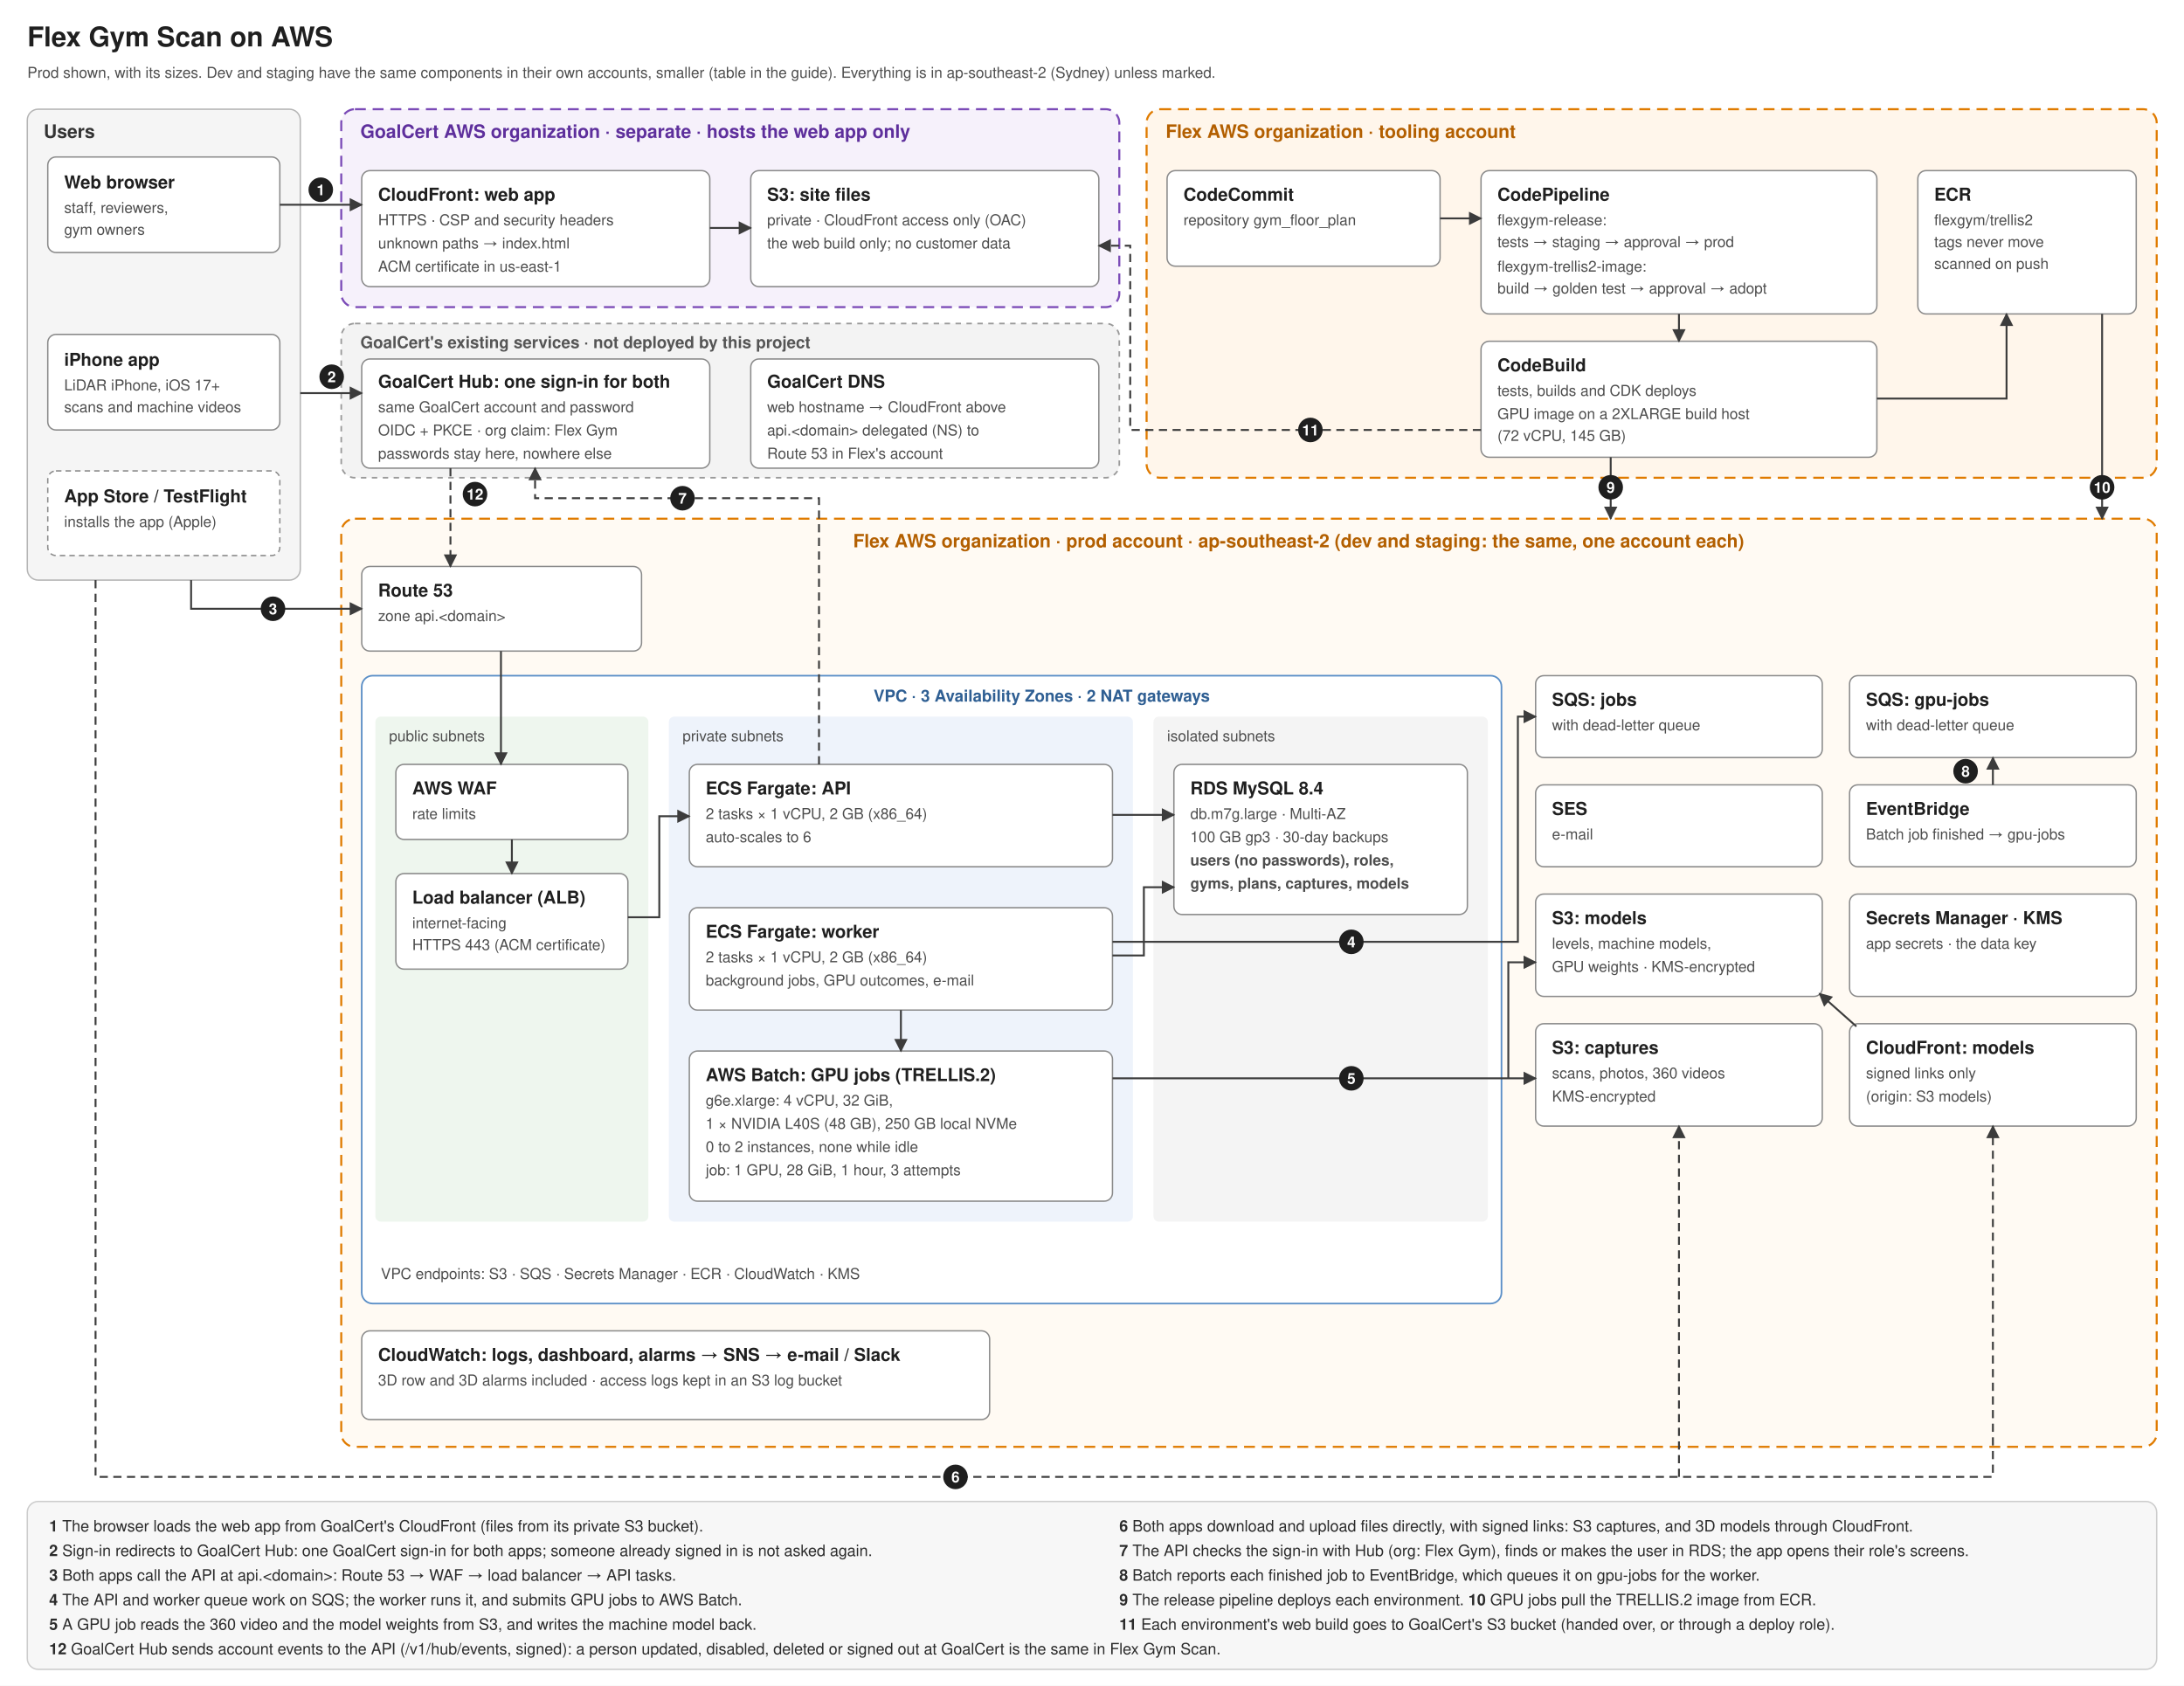
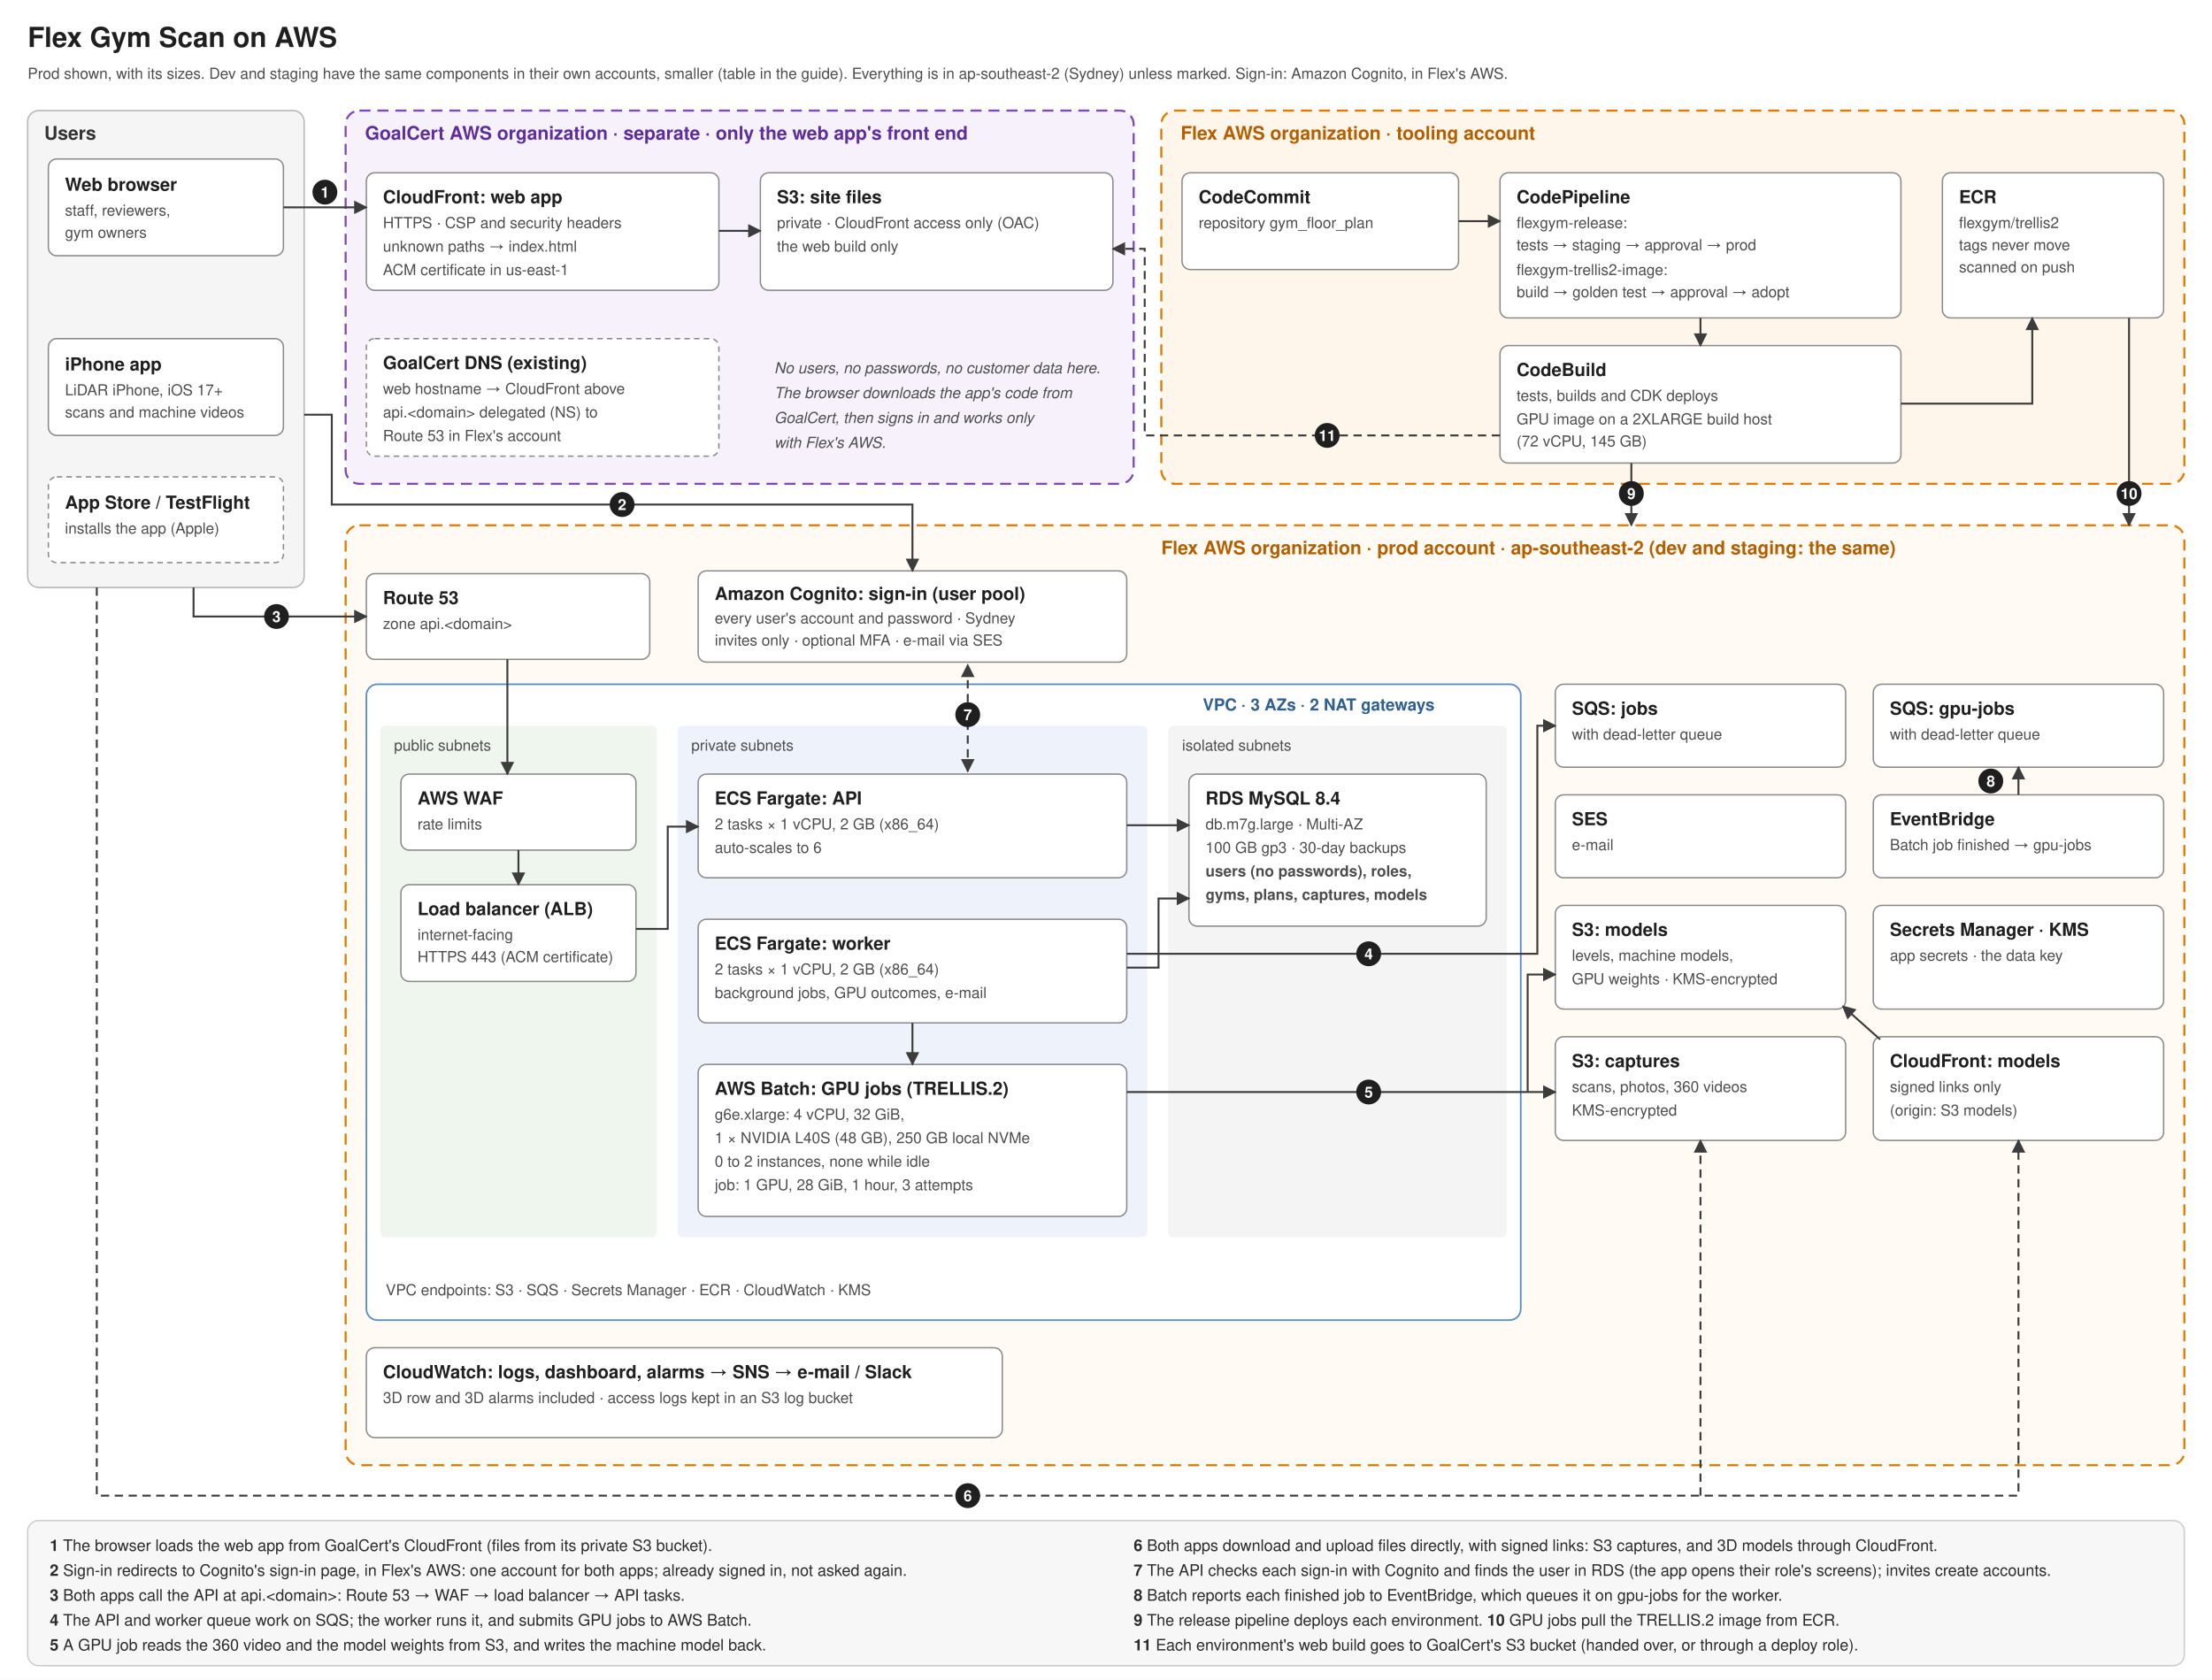
- <svg xmlns="http://www.w3.org/2000/svg" width="1600" height="1235" viewBox="0 0 1600 1235" font-family="Segoe UI, Helvetica, Arial, sans-serif">
+ <svg xmlns="http://www.w3.org/2000/svg" width="1600" height="1215" viewBox="0 0 1600 1215" font-family="Segoe UI, Helvetica, Arial, sans-serif">
  <defs>
    <marker id="arrow" viewBox="0 0 10 10" refX="9" refY="5" markerWidth="7" markerHeight="7" orient="auto-start-reverse">
      <path d="M0,0 L10,5 L0,10 z" fill="#3c3c3c" />
    </marker>
    <style>
      .title { font-size: 13px; font-weight: 600; fill: #1f1f1f; }
      .text { font-size: 11px; fill: #4d4d4d; }
      .org { font-size: 13.5px; font-weight: 700; }
      .box { fill: #ffffff; stroke: #8a8a8a; stroke-width: 1; }
      .flow { fill: none; stroke: #3c3c3c; stroke-width: 1.4; marker-end: url(#arrow); }
      .flow.dashed { stroke-dasharray: 6 4; }
      .badge { fill: #1f1f1f; }
      .badge-text { font-size: 11px; font-weight: 700; fill: #ffffff; text-anchor: middle; }
      .legend { font-size: 11.5px; fill: #2b2b2b; }
    </style>
  </defs>
-   <rect x="0" y="0" width="1600" height="1235" fill="#ffffff" />
+   <rect x="0" y="0" width="1600" height="1215" fill="#ffffff" />
  <text x="20" y="34" font-size="20" font-weight="700" fill="#1f1f1f">Flex Gym Scan on AWS</text>
-   <text x="20" y="57" class="text" font-size="12">Prod shown, with its sizes. Dev and staging have the same components in their own accounts, smaller (table in the guide). Everything is in ap-southeast-2 (Sydney) unless marked.</text>
+   <text x="20" y="57" class="text" font-size="12">Prod shown, with its sizes. Dev and staging have the same components in their own accounts, smaller (table in the guide). Everything is in ap-southeast-2 (Sydney) unless marked. Sign-in: Amazon Cognito, in Flex's AWS.</text>
  <rect x="20" y="80" width="200" height="345" rx="8" fill="#f5f5f5" stroke="#b5b5b5" />
  <text x="32" y="101" class="org" fill="#333333">Users</text>
  <rect x="35" y="115" width="170" height="70" rx="6" class="box" />
  <text x="47" y="138" class="title">Web browser</text>
  <text x="47" y="156" class="text">staff, reviewers,</text>
  <text x="47" y="172" class="text">gym owners</text>
  <rect x="35" y="245" width="170" height="70" rx="6" class="box" />
  <text x="47" y="268" class="title">iPhone app</text>
  <text x="47" y="286" class="text">LiDAR iPhone, iOS 17+</text>
  <text x="47" y="302" class="text">scans and machine videos</text>
  <rect x="35" y="345" width="170" height="62" rx="6" class="box" stroke-dasharray="4 3" />
  <text x="47" y="368" class="title">App Store / TestFlight</text>
  <text x="47" y="386" class="text">installs the app (Apple)</text>
-   <rect x="250" y="80" width="570" height="145" rx="10" fill="#f6f1fb" stroke="#7b4bb7" stroke-width="1.5" stroke-dasharray="8 5" />
-   <text x="264" y="101" class="org" fill="#5e2f9c">GoalCert AWS organization · separate · hosts the web app only</text>
+   <rect x="250" y="80" width="570" height="270" rx="10" fill="#f6f1fb" stroke="#7b4bb7" stroke-width="1.5" stroke-dasharray="8 5" />
+   <text x="264" y="101" class="org" fill="#5e2f9c">GoalCert AWS organization · separate · only the web app's front end</text>
  <rect x="265" y="125" width="255" height="85" rx="6" class="box" />
  <text x="277" y="147" class="title">CloudFront: web app</text>
  <text x="277" y="165" class="text">HTTPS · CSP and security headers</text>
  <text x="277" y="182" class="text">unknown paths → index.html</text>
  <text x="277" y="199" class="text">ACM certificate in us-east-1</text>
  <rect x="550" y="125" width="255" height="85" rx="6" class="box" />
  <text x="562" y="147" class="title">S3: site files</text>
  <text x="562" y="165" class="text">private · CloudFront access only (OAC)</text>
-   <text x="562" y="182" class="text">the web build only; no customer data</text>
-   <rect x="250" y="237" width="570" height="113" rx="10" fill="#f3f3f3" stroke="#9a9a9a" stroke-width="1.2" stroke-dasharray="4 4" />
-   <text x="264" y="255" font-size="12" font-weight="700" fill="#555555">GoalCert's existing services · not deployed by this project</text>
-   <rect x="265" y="263" width="255" height="80" rx="6" class="box" />
-   <text x="277" y="284" class="title">GoalCert Hub: one sign-in for both</text>
-   <text x="277" y="302" class="text">same GoalCert account and password</text>
-   <text x="277" y="319" class="text">OIDC + PKCE · org claim: Flex Gym</text>
-   <text x="277" y="336" class="text">passwords stay here, nowhere else</text>
-   <rect x="550" y="263" width="255" height="80" rx="6" class="box" />
-   <text x="562" y="284" class="title">GoalCert DNS</text>
-   <text x="562" y="302" class="text">web hostname → CloudFront above</text>
-   <text x="562" y="319" class="text">api.&lt;domain&gt; delegated (NS) to</text>
-   <text x="562" y="336" class="text">Route 53 in Flex's account</text>
+   <text x="562" y="182" class="text">the web build only</text>
+   <rect x="265" y="245" width="255" height="85" rx="6" class="box" stroke-dasharray="4 3" />
+   <text x="277" y="267" class="title">GoalCert DNS (existing)</text>
+   <text x="277" y="285" class="text">web hostname → CloudFront above</text>
+   <text x="277" y="302" class="text">api.&lt;domain&gt; delegated (NS) to</text>
+   <text x="277" y="319" class="text">Route 53 in Flex's account</text>
+   <text x="560" y="270" class="text" font-style="italic" fill="#5e2f9c">No users, no passwords, no customer data here.</text>
+   <text x="560" y="288" class="text" font-style="italic" fill="#5e2f9c">The browser downloads the app's code from</text>
+   <text x="560" y="306" class="text" font-style="italic" fill="#5e2f9c">GoalCert, then signs in and works only</text>
+   <text x="560" y="324" class="text" font-style="italic" fill="#5e2f9c">with Flex's AWS.</text>
  <path class="flow" d="M520,167 L550,167" />
  <rect x="840" y="80" width="740" height="270" rx="10" fill="#fff6eb" stroke="#e07b00" stroke-width="1.5" stroke-dasharray="8 5" />
  <text x="854" y="101" class="org" fill="#b35f00">Flex AWS organization · tooling account</text>
  <rect x="855" y="125" width="200" height="70" rx="6" class="box" />
  <text x="867" y="147" class="title">CodeCommit</text>
  <text x="867" y="165" class="text">repository gym_floor_plan</text>
  <rect x="1085" y="125" width="290" height="105" rx="6" class="box" />
  <text x="1097" y="147" class="title">CodePipeline</text>
  <text x="1097" y="165" class="text">flexgym-release:</text>
  <text x="1097" y="181" class="text">tests → staging → approval → prod</text>
  <text x="1097" y="199" class="text">flexgym-trellis2-image:</text>
  <text x="1097" y="215" class="text">build → golden test → approval → adopt</text>
  <rect x="1085" y="250" width="290" height="85" rx="6" class="box" />
  <text x="1097" y="272" class="title">CodeBuild</text>
  <text x="1097" y="290" class="text">tests, builds and CDK deploys</text>
  <text x="1097" y="307" class="text">GPU image on a 2XLARGE build host</text>
  <text x="1097" y="323" class="text">(72 vCPU, 145 GB)</text>
  <rect x="1405" y="125" width="160" height="105" rx="6" class="box" />
  <text x="1417" y="147" class="title">ECR</text>
  <text x="1417" y="165" class="text">flexgym/trellis2</text>
  <text x="1417" y="181" class="text">tags never move</text>
  <text x="1417" y="197" class="text">scanned on push</text>
  <path class="flow" d="M1055,160 L1085,160" />
  <path class="flow" d="M1230,230 L1230,250" />
  <path class="flow" d="M1375,292 L1470,292 L1470,230" />
  <rect x="250" y="380" width="1330" height="680" rx="10" fill="#fffaf3" stroke="#e07b00" stroke-width="1.5" stroke-dasharray="8 5" />
-   <text x="625" y="401" class="org" fill="#b35f00">Flex AWS organization · prod account · ap-southeast-2 (dev and staging: the same, one account each)</text>
+   <text x="840" y="401" class="org" fill="#b35f00">Flex AWS organization · prod account · ap-southeast-2 (dev and staging: the same)</text>
  <rect x="265" y="415" width="205" height="62" rx="6" class="box" />
  <text x="277" y="437" class="title">Route 53</text>
  <text x="277" y="455" class="text">zone api.&lt;domain&gt;</text>
+   <rect x="505" y="413" width="310" height="66" rx="6" class="box" stroke="#b35f00" stroke-width="1.4" />
+   <text x="517" y="434" class="title">Amazon Cognito: sign-in (user pool)</text>
+   <text x="517" y="451" class="text">every user's account and password · Sydney</text>
+   <text x="517" y="467" class="text">invites only · optional MFA · e-mail via SES</text>
  <rect x="265" y="495" width="835" height="460" rx="8" fill="#ffffff" stroke="#5b8fc7" stroke-width="1.2" />
-   <text x="640" y="514" font-size="12" font-weight="700" fill="#2f5f93">VPC · 3 Availability Zones · 2 NAT gateways</text>
+   <text x="870" y="514" font-size="12" font-weight="700" fill="#2f5f93">VPC · 3 AZs · 2 NAT gateways</text>
  <rect x="275" y="525" width="200" height="370" rx="4" fill="#eef6ee" />
  <text x="285" y="543" class="text" fill="#4f7a4f">public subnets</text>
  <rect x="490" y="525" width="340" height="370" rx="4" fill="#eef3fb" />
  <text x="500" y="543" class="text" fill="#47689a">private subnets</text>
  <rect x="845" y="525" width="245" height="370" rx="4" fill="#f4f4f4" />
  <text x="855" y="543" class="text" fill="#666666">isolated subnets</text>
  <rect x="290" y="560" width="170" height="55" rx="6" class="box" />
  <text x="302" y="582" class="title">AWS WAF</text>
  <text x="302" y="600" class="text">rate limits</text>
  <rect x="290" y="640" width="170" height="70" rx="6" class="box" />
  <text x="302" y="662" class="title">Load balancer (ALB)</text>
  <text x="302" y="680" class="text">internet-facing</text>
  <text x="302" y="696" class="text">HTTPS 443 (ACM certificate)</text>
  <rect x="505" y="560" width="310" height="75" rx="6" class="box" />
  <text x="517" y="582" class="title">ECS Fargate: API</text>
  <text x="517" y="600" class="text">2 tasks × 1 vCPU, 2 GB (x86_64)</text>
  <text x="517" y="617" class="text">auto-scales to 6</text>
  <rect x="505" y="665" width="310" height="75" rx="6" class="box" />
  <text x="517" y="687" class="title">ECS Fargate: worker</text>
  <text x="517" y="705" class="text">2 tasks × 1 vCPU, 2 GB (x86_64)</text>
  <text x="517" y="722" class="text">background jobs, GPU outcomes, e-mail</text>
  <rect x="505" y="770" width="310" height="110" rx="6" class="box" />
  <text x="517" y="792" class="title">AWS Batch: GPU jobs (TRELLIS.2)</text>
  <text x="517" y="810" class="text">g6e.xlarge: 4 vCPU, 32 GiB,</text>
  <text x="517" y="827" class="text">1 × NVIDIA L40S (48 GB), 250 GB local NVMe</text>
  <text x="517" y="844" class="text">0 to 2 instances, none while idle</text>
  <text x="517" y="861" class="text">job: 1 GPU, 28 GiB, 1 hour, 3 attempts</text>
  <rect x="860" y="560" width="215" height="110" rx="6" class="box" />
  <text x="872" y="582" class="title">RDS MySQL 8.4</text>
  <text x="872" y="600" class="text">db.m7g.large · Multi-AZ</text>
  <text x="872" y="617" class="text">100 GB gp3 · 30-day backups</text>
  <text x="872" y="634" class="text" font-weight="700">users (no passwords), roles,</text>
  <text x="872" y="651" class="text" font-weight="700">gyms, plans, captures, models</text>
  <text x="279" y="937" class="text">VPC endpoints: S3 · SQS · Secrets Manager · ECR · CloudWatch · KMS</text>
  <rect x="1125" y="495" width="210" height="60" rx="6" class="box" />
  <text x="1137" y="517" class="title">SQS: jobs</text>
  <text x="1137" y="535" class="text">with dead-letter queue</text>
  <rect x="1355" y="495" width="210" height="60" rx="6" class="box" />
  <text x="1367" y="517" class="title">SQS: gpu-jobs</text>
  <text x="1367" y="535" class="text">with dead-letter queue</text>
  <rect x="1125" y="575" width="210" height="60" rx="6" class="box" />
  <text x="1137" y="597" class="title">SES</text>
  <text x="1137" y="615" class="text">e-mail</text>
  <rect x="1355" y="575" width="210" height="60" rx="6" class="box" />
  <text x="1367" y="597" class="title">EventBridge</text>
  <text x="1367" y="615" class="text">Batch job finished → gpu-jobs</text>
  <rect x="1125" y="655" width="210" height="75" rx="6" class="box" />
  <text x="1137" y="677" class="title">S3: models</text>
  <text x="1137" y="695" class="text">levels, machine models,</text>
  <text x="1137" y="712" class="text">GPU weights · KMS-encrypted</text>
  <rect x="1355" y="655" width="210" height="75" rx="6" class="box" />
  <text x="1367" y="677" class="title">Secrets Manager · KMS</text>
  <text x="1367" y="695" class="text">app secrets · the data key</text>
  <rect x="1125" y="750" width="210" height="75" rx="6" class="box" />
  <text x="1137" y="772" class="title">S3: captures</text>
  <text x="1137" y="790" class="text">scans, photos, 360 videos</text>
  <text x="1137" y="807" class="text">KMS-encrypted</text>
  <rect x="1355" y="750" width="210" height="75" rx="6" class="box" />
  <text x="1367" y="772" class="title">CloudFront: models</text>
  <text x="1367" y="790" class="text">signed links only</text>
  <text x="1367" y="807" class="text">(origin: S3 models)</text>
  <rect x="265" y="975" width="460" height="65" rx="6" class="box" />
  <text x="277" y="997" class="title">CloudWatch: logs, dashboard, alarms → SNS → e-mail / Slack</text>
  <text x="277" y="1015" class="text">3D row and 3D alarms included · access logs kept in an S3 log bucket</text>
  <path class="flow" d="M367,477 L367,560" />
  <path class="flow" d="M375,615 L375,640" />
  <path class="flow" d="M460,672 L483,672 L483,598 L505,598" />
  <path class="flow" d="M815,597 L860,597" />
  <path class="flow" d="M815,700 L838,700 L838,650 L860,650" />
  <path class="flow" d="M660,740 L660,770" />
  <path class="flow" d="M815,690 L1112,690 L1112,525 L1125,525" />
  <path class="flow" d="M815,790 L1125,790" />
  <path class="flow" d="M1105,790 L1105,705 L1125,705" />
  <path class="flow" d="M1460,575 L1460,555" />
  <path class="flow" d="M1360,752 L1333,728" />
  <path class="flow" d="M205,150 L265,150" />
-   <path class="flow" d="M220,288 L265,288" />
+   <path class="flow" d="M220,300 L240,300 L240,365 L660,365 L660,413" />
  <path class="flow" d="M140,425 L140,446 L265,446" />
  <path class="flow dashed" d="M70,425 L70,1082 L1460,1082 L1460,825" />
  <path class="flow dashed" d="M1230,1082 L1230,825" />
-   <path class="flow dashed" d="M600,560 L600,365 L392,365 L392,343" />
-   <path class="flow dashed" d="M330,343 L330,415" />
+   <path class="flow dashed" d="M700,558 L700,481" marker-start="url(#arrow)" />
  <path class="flow" d="M1180,335 L1180,380" />
  <path class="flow" d="M1540,230 L1540,380" />
  <path class="flow dashed" d="M1085,315 L828,315 L828,180 L805,180" />
  <g>
    <circle cx="235" cy="139" r="9" class="badge" />
    <text x="235" y="143" class="badge-text">1</text>
-     <circle cx="243" cy="276" r="9" class="badge" />
-     <text x="243" y="280" class="badge-text">2</text>
+     <circle cx="450" cy="365" r="9" class="badge" />
+     <text x="450" y="369" class="badge-text">2</text>
    <circle cx="200" cy="446" r="9" class="badge" />
    <text x="200" y="450" class="badge-text">3</text>
    <circle cx="990" cy="690" r="9" class="badge" />
    <text x="990" y="694" class="badge-text">4</text>
    <circle cx="990" cy="790" r="9" class="badge" />
    <text x="990" y="794" class="badge-text">5</text>
    <circle cx="700" cy="1082" r="9" class="badge" />
    <text x="700" y="1086" class="badge-text">6</text>
-     <circle cx="500" cy="365" r="9" class="badge" />
-     <text x="500" y="369" class="badge-text">7</text>
+     <circle cx="700" cy="517" r="9" class="badge" />
+     <text x="700" y="521" class="badge-text">7</text>
    <circle cx="1440" cy="565" r="9" class="badge" />
    <text x="1440" y="569" class="badge-text">8</text>
    <circle cx="1180" cy="357" r="9" class="badge" />
    <text x="1180" y="361" class="badge-text">9</text>
    <circle cx="1540" cy="357" r="9" class="badge" />
    <text x="1540" y="361" class="badge-text">10</text>
    <circle cx="960" cy="315" r="9" class="badge" />
    <text x="960" y="319" class="badge-text">11</text>
-     <circle cx="348" cy="362" r="9" class="badge" />
-     <text x="348" y="366" class="badge-text">12</text>
  </g>
-   <rect x="20" y="1100" width="1560" height="123" rx="8" fill="#f7f7f7" stroke="#cccccc" />
+   <rect x="20" y="1100" width="1560" height="105" rx="8" fill="#f7f7f7" stroke="#cccccc" />
  <text x="36" y="1122" class="legend">
    <tspan font-weight="700">1</tspan>  The browser loads the web app from GoalCert's CloudFront (files from its private S3 bucket).</text>
  <text x="36" y="1140" class="legend">
-     <tspan font-weight="700">2</tspan>  Sign-in redirects to GoalCert Hub: one GoalCert sign-in for both apps; someone already signed in is not asked again.</text>
+     <tspan font-weight="700">2</tspan>  Sign-in redirects to Cognito's sign-in page, in Flex's AWS: one account for both apps; already signed in, not asked again.</text>
  <text x="36" y="1158" class="legend">
    <tspan font-weight="700">3</tspan>  Both apps call the API at api.&lt;domain&gt;: Route 53 → WAF → load balancer → API tasks.</text>
  <text x="36" y="1176" class="legend">
    <tspan font-weight="700">4</tspan>  The API and worker queue work on SQS; the worker runs it, and submits GPU jobs to AWS Batch.</text>
  <text x="36" y="1194" class="legend">
    <tspan font-weight="700">5</tspan>  A GPU job reads the 360 video and the model weights from S3, and writes the machine model back.</text>
  <text x="820" y="1122" class="legend">
    <tspan font-weight="700">6</tspan>  Both apps download and upload files directly, with signed links: S3 captures, and 3D models through CloudFront.</text>
  <text x="820" y="1140" class="legend">
-     <tspan font-weight="700">7</tspan>  The API checks the sign-in with Hub (org: Flex Gym), finds or makes the user in RDS; the app opens their role's screens.</text>
+     <tspan font-weight="700">7</tspan>  The API checks each sign-in with Cognito and finds the user in RDS (the app opens their role's screens); invites create accounts.</text>
  <text x="820" y="1158" class="legend">
    <tspan font-weight="700">8</tspan>  Batch reports each finished job to EventBridge, which queues it on gpu-jobs for the worker.</text>
  <text x="820" y="1176" class="legend">
    <tspan font-weight="700">9</tspan>  The release pipeline deploys each environment. <tspan font-weight="700">10</tspan>  GPU jobs pull the TRELLIS.2 image from ECR.</text>
  <text x="820" y="1194" class="legend">
    <tspan font-weight="700">11</tspan>  Each environment's web build goes to GoalCert's S3 bucket (handed over, or through a deploy role).</text>
-   <text x="36" y="1212" class="legend">
-     <tspan font-weight="700">12</tspan>  GoalCert Hub sends account events to the API (/v1/hub/events, signed): a person updated, disabled, deleted or signed out at GoalCert is the same in Flex Gym Scan.</text>
</svg>
